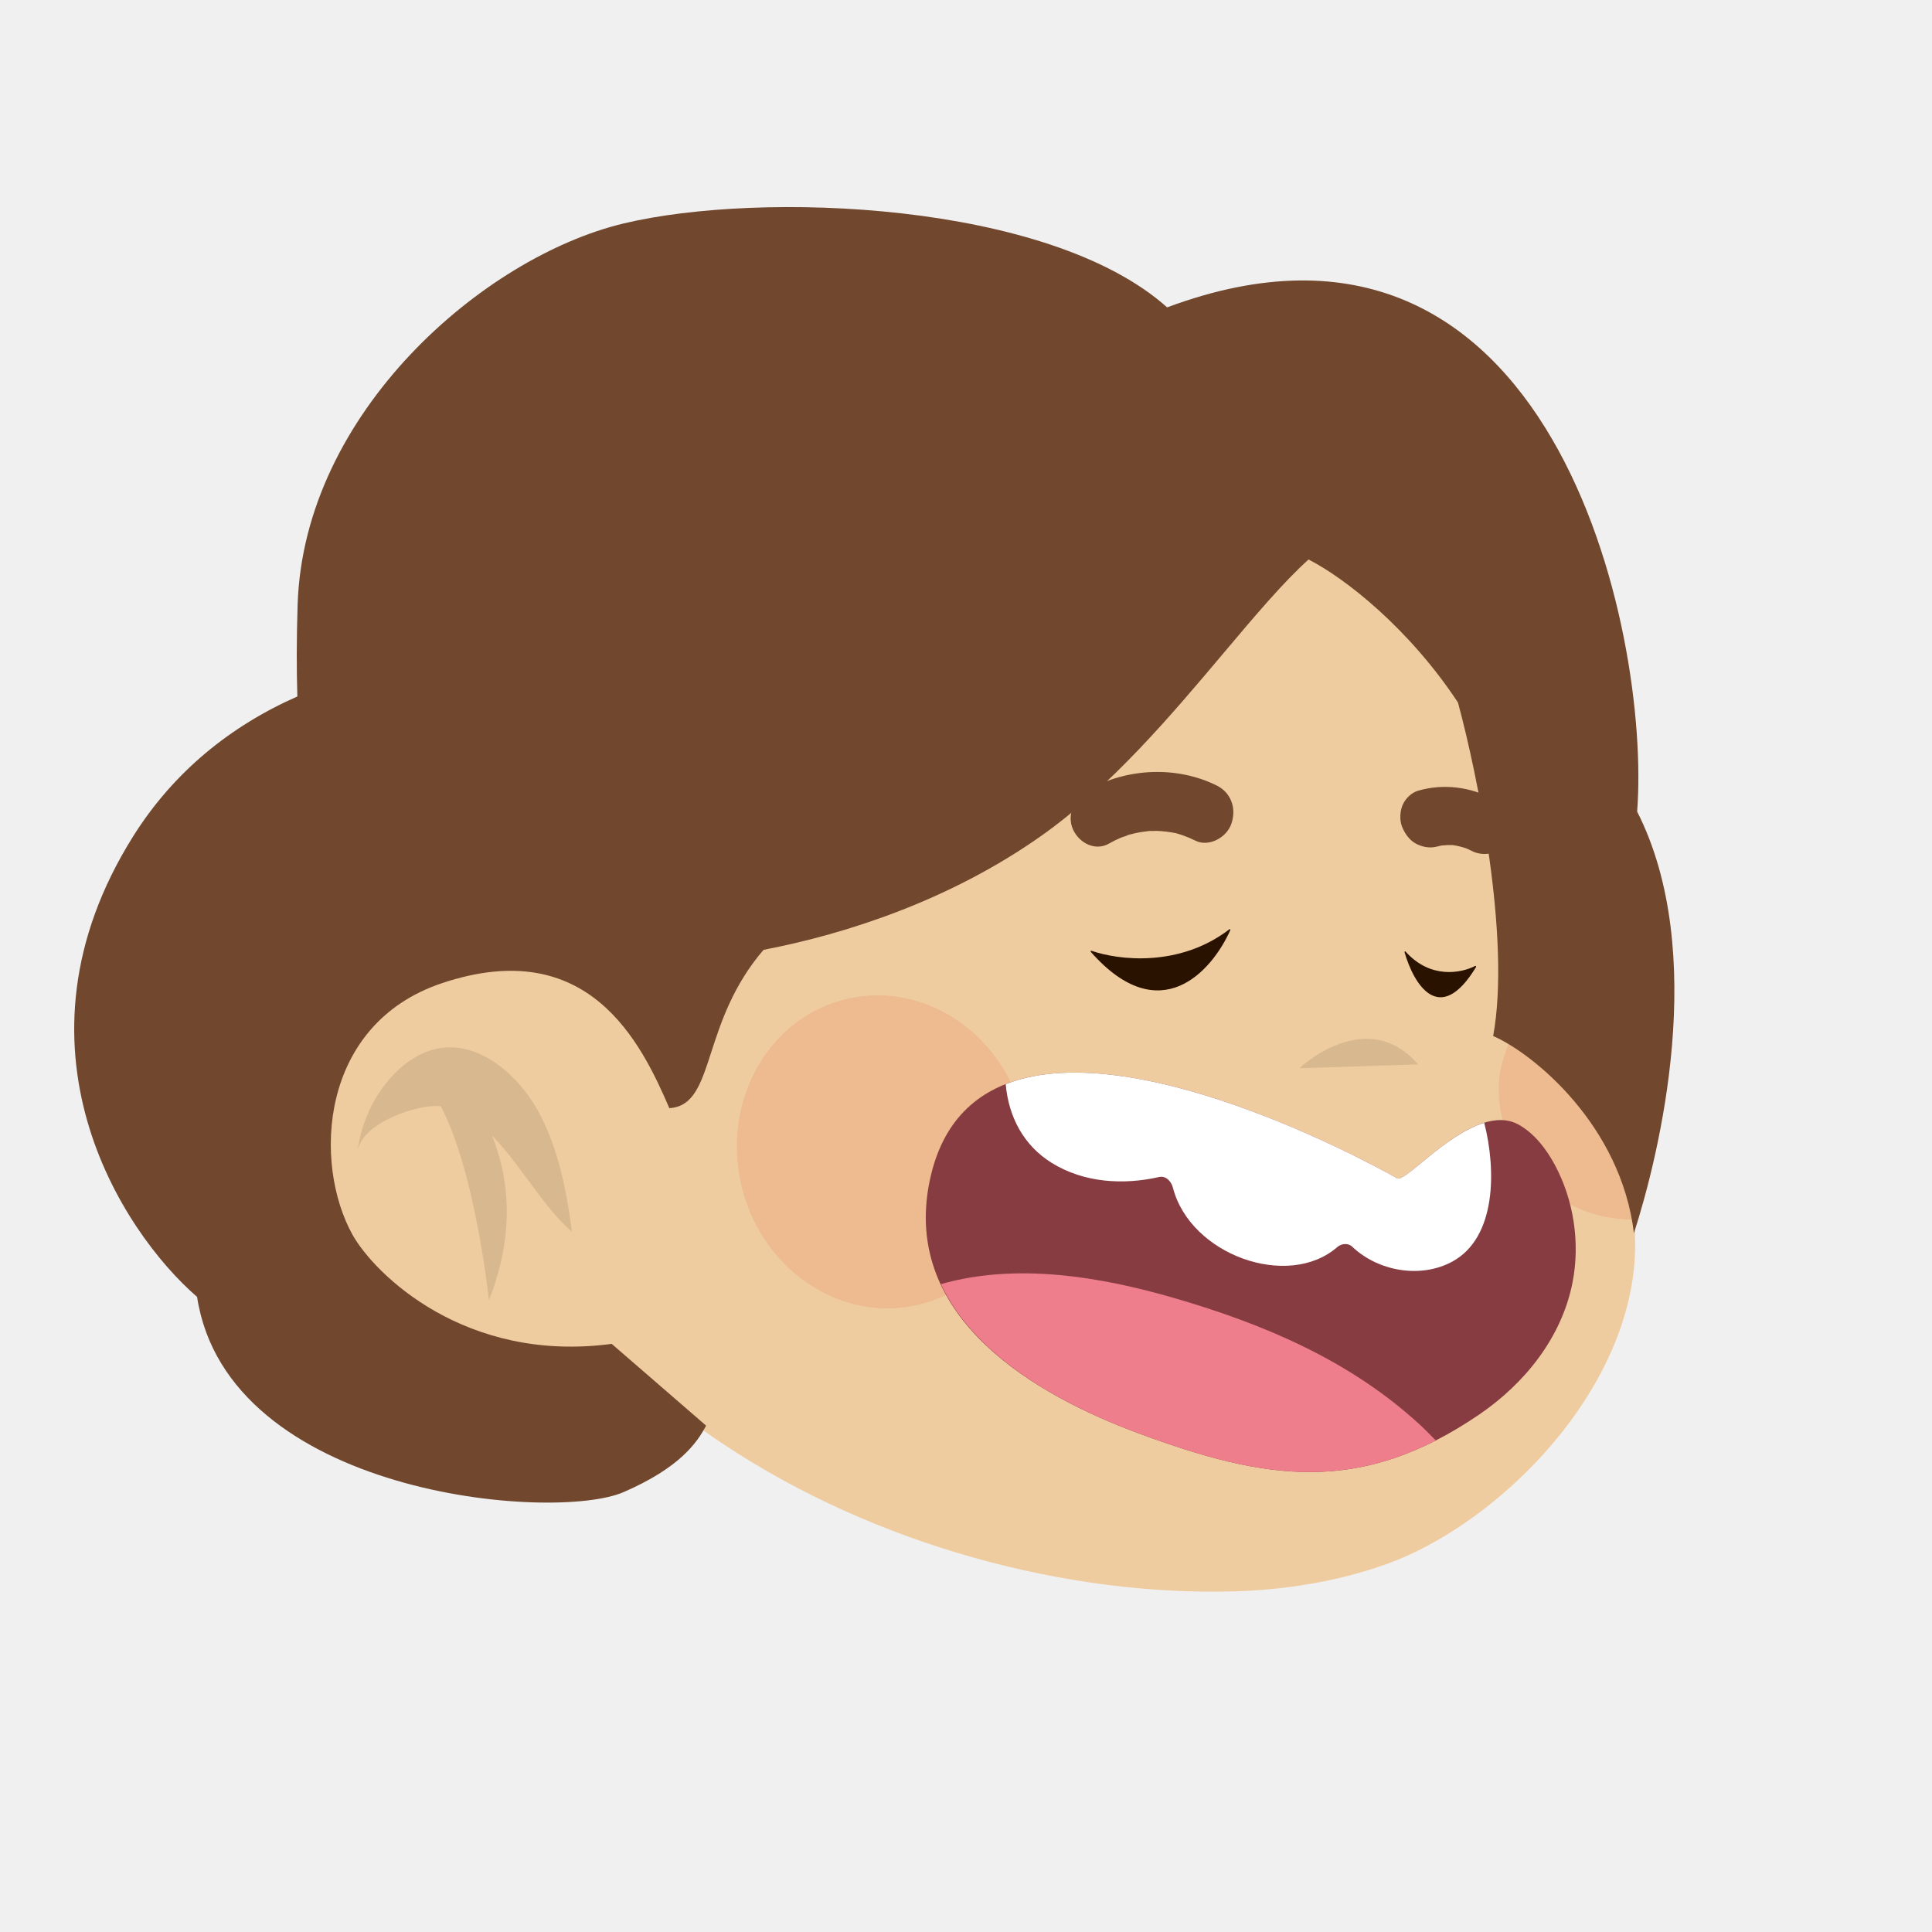
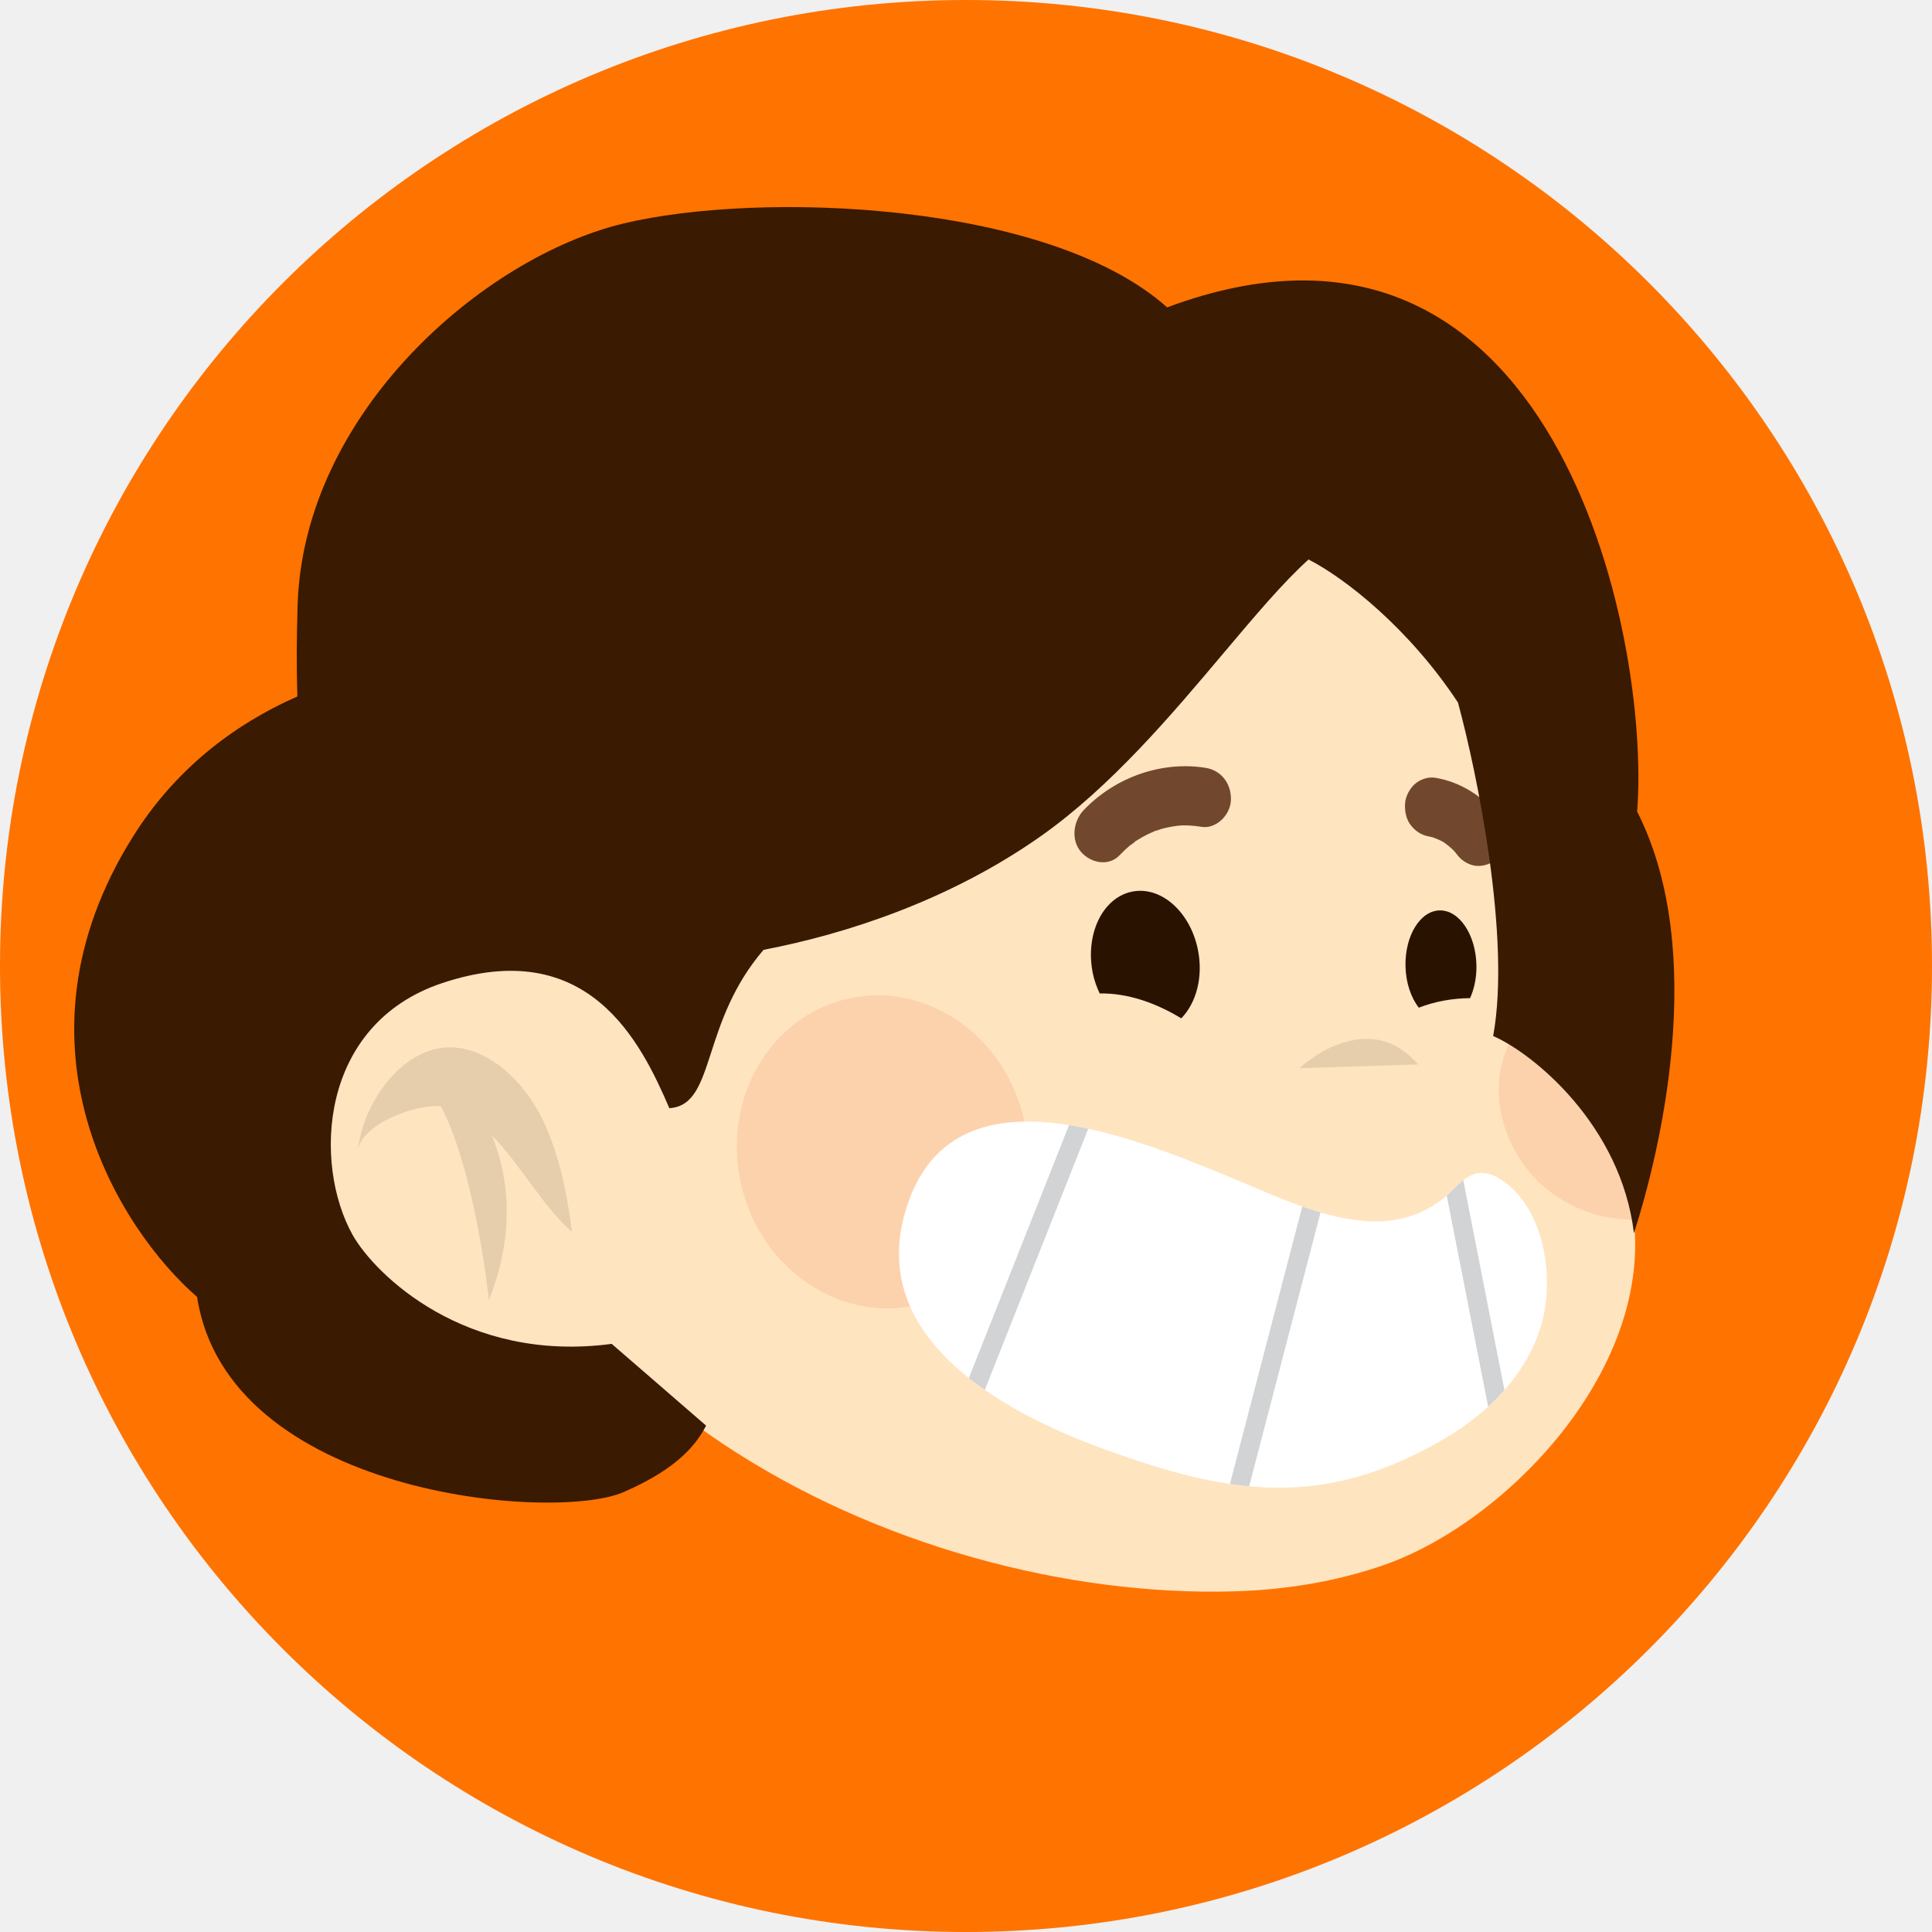
<svg xmlns="http://www.w3.org/2000/svg" viewBox="0 0 480 480" fill="none">
  <mask id="avatarsRadiusMask">
-     <rect width="480" height="480" rx="0" ry="0" x="0" y="0" fill="#fff" />
+     <rect width="480" height="480" rx="240" ry="240" x="0" y="0" fill="#fff" />
  </mask>
  <g mask="url(#avatarsRadiusMask)">
+     <rect fill="#ff7300" width="480" height="480" x="0" y="0" />
    <g transform="translate(16.8 16.8) scale(0.93)">
      <g transform="matrix(.85775 0 0 .85427 52 47)">
-         <path d="M263.989 38.62s131.387 20.593 121.424 208.128c-.036.695 15.192 10.822 16.384 11.904 10.619 9.62 19.527 21.94 23.423 36.351 13.872 51.319-35.724 104.196-75.83 118.231-14.981 5.242-30.815 7.787-46.681 8.249-103.139 3.009-239.69-62.655-246.703-190.893a172.056 172.056 0 0 1-.195-13.802c.621-24.349 6.488-48.063 15.33-70.082-.004.001 57.398-142.617 192.848-108.085Z" fill="rgba(239, 204, 159, 1)" />
+         <path d="M263.989 38.62s131.387 20.593 121.424 208.128c-.036.695 15.192 10.822 16.384 11.904 10.619 9.62 19.527 21.94 23.423 36.351 13.872 51.319-35.724 104.196-75.83 118.231-14.981 5.242-30.815 7.787-46.681 8.249-103.139 3.009-239.69-62.655-246.703-190.893a172.056 172.056 0 0 1-.195-13.802c.621-24.349 6.488-48.063 15.33-70.082-.004.001 57.398-142.617 192.848-108.085Z" fill="rgba(255, 228, 192, 1)" />
        <path d="M388.739 248.727c-1.423 3.492-2.844 7.955-3.241 10.507-1.694 10.947 2.045 22.252 8.54 30.378 6.168 7.716 14.976 12.72 23.506 14.607 2.88.637 6.367.964 9.416 1.067-3.204-31.703-28.973-50.725-38.221-56.559ZM203.534 332.051c24.406-5.26 39.558-31.017 33.844-57.531-5.714-26.514-30.13-43.744-54.535-38.484-24.405 5.259-39.558 31.016-33.844 57.53 5.714 26.514 30.13 43.744 54.535 38.485Z" fill="#DC2400" style="mix-blend-mode:multiply" opacity=".1" />
        <path opacity=".1" d="M323.014 257.889s20.842-19.864 36.977-1.188Z" fill="#000" />
        <g>
-           <path d="M128.679 356.869c-69.38 34.83-132.35-52.512-112.18-101.609 12.866-31.317 50.38-33.752 72.118-5.146 12.829 16.883 23.209 38.464 29.103 59.108" fill="rgba(239, 204, 159, 1)" />
+           <path d="M128.679 356.869c-69.38 34.83-132.35-52.512-112.18-101.609 12.866-31.317 50.38-33.752 72.118-5.146 12.829 16.883 23.209 38.464 29.103 59.108" fill="rgba(255, 228, 192, 1)" />
          <path opacity=".1" d="M71.534 278.927c8.927 9.099 16.103 22.593 24.923 30.12-1.63-12.595-4.232-26.045-10.34-37.396-6.201-11.528-17.479-21.025-28.962-20.242-14.23.971-25.947 17.573-27.454 32.626.9-9.008 18.99-15.104 25.894-14.251 10.812 20.413 14.998 60.644 14.998 60.644 9.007-22.775 5.36-40.689.941-51.501Z" fill="#000" />
        </g>
      </g>
      <g transform="matrix(.85472 0 0 .855 19 -17)">
-         <path d="M393.348 366.944c3.015 1.731 24.097-24.743 38.134-16.689 4.739 2.719 8.354 7.356 11.069 12.367 5.966 11.023 8.007 24.415 5.604 36.769-3.401 17.468-15.188 31.769-29.053 41.248-37.308 25.5-66.905 20.68-106.724 5.918-31.343-11.617-74.048-35.531-65.201-78.677 15.573-75.95 146.132-.958 146.171-.936Z" fill="#873C41" />
-         <path d="M285.336 362.088c10.139 6.294 22.484 6.943 33.556 4.433 2.118-.482 3.82 1.296 4.347 3.339 5.406 21.004 36.059 31.967 51.431 18.499 1.193-1.046 3.309-1.293 4.559-.108 8.296 7.871 21.589 10.006 31.351 4.682 13.784-7.52 13.717-28.647 9.962-43.36-12.149 3.711-24.903 18.686-27.195 17.366-.03-.019-80.177-46.04-122.373-29.438.895 10.2 5.579 19.135 14.362 24.587Z" fill="#fff" />
-         <path d="M400.293 443.788c-21.923-20.117-48.878-31.353-76.209-39.326-23.378-6.821-49.7-11.241-73.362-4.473 10.965 23.534 39.18 38.231 61.656 46.564 34.832 12.911 61.843 18.215 93.031 2.275-1.699-1.685-3.356-3.424-5.116-5.04Z" fill="#EE7E8B" />
+         <path d="M385.305 380.359c9.354.259 18.323-2.416 26.048-10.444 4.042-4.197 8.141-6.507 13.94-2.917 13.885 8.598 17.154 30.077 13.422 44.479-4.098 15.803-16.442 28.544-30.667 36.853-38.279 22.36-67.64 17.328-106.811 3.035-30.833-11.248-72.517-33.921-61.951-72.943 13.085-48.315 69.477-25.118 101.296-12.084 13.51 5.539 29.618 13.602 44.723 14.021Z" fill="#fff" />
+         <mask id="mouthTeethSmile-a" style="mask-type:alpha" maskUnits="userSpaceOnUse" x="237" y="349" width="204" height="115">
+           <path d="M385.305 380.359c9.354.259 18.323-2.416 26.048-10.444 4.042-4.197 8.141-6.507 13.94-2.917 13.885 8.598 17.154 30.077 13.422 44.479-4.098 15.803-16.442 28.544-30.667 36.853-38.279 22.36-67.64 17.328-106.811 3.035-30.833-11.248-72.517-33.921-61.951-72.943 13.085-48.315 69.477-25.118 101.296-12.084 13.51 5.539 29.618 13.602 44.723 14.021Z" fill="#fff" />
+         </mask>
+         <g mask="url(#mouthTeethSmile-a)">
+           <path fill-rule="evenodd" clip-rule="evenodd" d="m257.597 434.025 40.072-101.131 5.579 2.211-40.073 101.131-5.578-2.211Zm82.34 32.677 27.679-106.117 5.805 1.514-27.678 106.117-5.806-1.514Zm82.38-25.622-15.273-77.8 5.888-1.155 15.272 77.799-5.887 1.156Z" fill="#D1D3D4" />
+         </g>
      </g>
      <g transform="matrix(.85472 0 0 .855 19 -17)">
        <g fill="#2A1200">
-           <path d="M340.876 289.122c-15.62 11.981-34.704 9.625-43.1 6.704-.196-.068-.345.186-.208.342 21.578 24.483 37.823 6.141 43.621-6.818.084-.19-.148-.355-.313-.228ZM395.969 296.092c7.702 8.578 17.238 6.776 21.748 4.477.18-.092.379.155.273.33-11.458 18.876-19.506 5.313-22.363-4.639-.06-.208.196-.33.342-.168Z" />
+           <path d="M300.349 309.163c8.832-.16 17.674 3.022 25.496 7.773 4.691-4.793 6.946-12.983 5.183-21.539-2.472-12.006-11.824-20.057-20.887-17.979-9.064 2.078-14.402 13.498-11.926 25.504.461 2.254 1.232 4.311 2.134 6.241ZM416.11 310.627c1.302-2.877 2.067-6.392 1.993-10.23-.18-9.539-5.289-17.234-11.411-17.182-6.124.049-10.941 7.825-10.761 17.367.1 5.247 1.723 9.88 4.15 13.029 5.111-1.982 10.539-2.928 16.029-2.984Z" />
        </g>
        <g fill="#71472D">
-           <path d="M336.947 244.202c-12.423-6.152-27.941-5.58-40.398 1.435-4.017 2.262-6.611 7.668-4.552 12.251 1.901 4.239 6.913 6.9 11.213 4.474a38.391 38.391 0 0 1 3.96-1.957c.422-.178 1.506-.39 1.926-.714.197-.058.389-.116.588-.169a37.477 37.477 0 0 1 3.712-.802 38.237 38.237 0 0 1 2.144-.283c.226-.023.451-.041.679-.059.586.074 1.317-.03 1.866-.012a35.885 35.885 0 0 1 5.854.678c.171.035.339.072.51.111.64.2 1.283.385 1.917.609a36.411 36.411 0 0 1 3.948 1.682c4.014 1.989 9.677-.822 11.21-5.352 1.68-4.989-.277-9.761-4.577-11.892ZM423.529 248.526c-7.428-4.032-15.949-4.938-23.619-2.723-2.07.598-3.959 2.401-4.845 4.395-.874 1.964-1.051 4.777-.191 6.913.895 2.218 2.423 4.327 4.576 5.379 2.183 1.067 4.415 1.342 6.663.696.369-.107.746-.169 1.121-.257a22.487 22.487 0 0 1 3.523-.117c1.422.215 2.822.561 4.205 1.037.482.221.974.418 1.446.672 2.034 1.103 4.58 1.366 6.663.696 1.994-.642 4.04-2.356 4.843-4.399.833-2.115 1.112-4.629.191-6.913-.917-2.278-2.424-4.212-4.576-5.379Z" />
+           <path d="M333.495 238.676c-13.683-2.225-28.346 2.887-38.189 13.256-3.173 3.343-4.061 9.273-.745 13.048 3.063 3.493 8.636 4.561 12.033.978a38.106 38.106 0 0 1 3.208-3.036c.351-.294 1.325-.816 1.631-1.249.171-.113.338-.226.513-.335a37.653 37.653 0 0 1 3.311-1.858 38.634 38.634 0 0 1 1.966-.902c.209-.087.419-.171.632-.256.582-.101 1.249-.416 1.78-.561a35.606 35.606 0 0 1 6.314-1.117c.67.003 1.339-.01 2.012.017 1.429.06 2.851.219 4.268.447 4.421.72 9.007-3.632 9.138-8.413.139-5.262-3.135-9.247-7.872-10.019ZM425.358 254.39c-4.968-6.836-12.27-11.322-20.146-12.625-2.126-.351-4.607.464-6.265 1.882-1.634 1.397-3.005 3.86-3.148 6.158-.147 2.387.324 4.948 1.815 6.825 1.511 1.903 3.407 3.111 5.715 3.496.378.062.745.168 1.122.25 1.11.383 2.183.856 3.23 1.411a23.874 23.874 0 0 1 3.349 2.746c.34.407.7.797 1.016 1.23 1.362 1.871 3.546 3.204 5.715 3.496 2.076.279 4.66-.388 6.264-1.886 1.663-1.55 2.996-3.699 3.148-6.158.153-2.451-.374-4.844-1.815-6.825Z" />
        </g>
      </g>
      <g transform="matrix(.85472 0 0 .85667 18 -15)">
-         <path d="M366.798 170.897c-7.948 7.153-16.754 17.58-26.503 29.123-16.324 19.33-35.29 41.787-57.295 57.237-28.246 19.831-60.5 30.384-86.539 35.362-9.592 11.139-13.383 22.797-16.372 31.99-3.214 9.884-5.501 16.918-13.076 17.391-8.889-20.605-25.302-54.216-71.013-39-38.504 12.817-40.38 56.31-28 78.5 6.984 12.363 35.289 40.086 81 34l29.5 25.5c-2.857 5.389-8.249 13.113-25.772 20.721-21.903 9.51-123.802.951-133.325-60.864-23.808-20.605-61.139-78.172-19.999-143.6 12.603-20.043 30.342-34.402 51.343-43.643-.256-8.192-.265-17.691.083-28.633 1.904-59.913 58.091-108.414 101.898-118.875 42.807-10.222 132.902-6.823 169.869 26.17C443.101 47.484 473.826 193.926 469.5 249.5c22.4 44 7 106.667-1 131.5-4-33.6-31.333-56-44-61.5 5.6-30.4-5-82-11-104-15.24-23.056-35.221-38.763-46.702-44.603Z" fill="rgba(113, 71, 45, 1)" />
+         <path d="M366.798 170.897c-7.948 7.153-16.754 17.58-26.503 29.123-16.324 19.33-35.29 41.787-57.295 57.237-28.246 19.831-60.5 30.384-86.539 35.362-9.592 11.139-13.383 22.797-16.372 31.99-3.214 9.884-5.501 16.918-13.076 17.391-8.889-20.605-25.302-54.216-71.013-39-38.504 12.817-40.38 56.31-28 78.5 6.984 12.363 35.289 40.086 81 34l29.5 25.5c-2.857 5.389-8.249 13.113-25.772 20.721-21.903 9.51-123.802.951-133.325-60.864-23.808-20.605-61.139-78.172-19.999-143.6 12.603-20.043 30.342-34.402 51.343-43.643-.256-8.192-.265-17.691.083-28.633 1.904-59.913 58.091-108.414 101.898-118.875 42.807-10.222 132.902-6.823 169.869 26.17C443.101 47.484 473.826 193.926 469.5 249.5c22.4 44 7 106.667-1 131.5-4-33.6-31.333-56-44-61.5 5.6-30.4-5-82-11-104-15.24-23.056-35.221-38.763-46.702-44.603Z" fill="rgba(58, 26, 0, 1)" />
      </g>
      <g transform="matrix(.85472 0 0 .85667 14 -12)" />
    </g>
  </g>
</svg>
